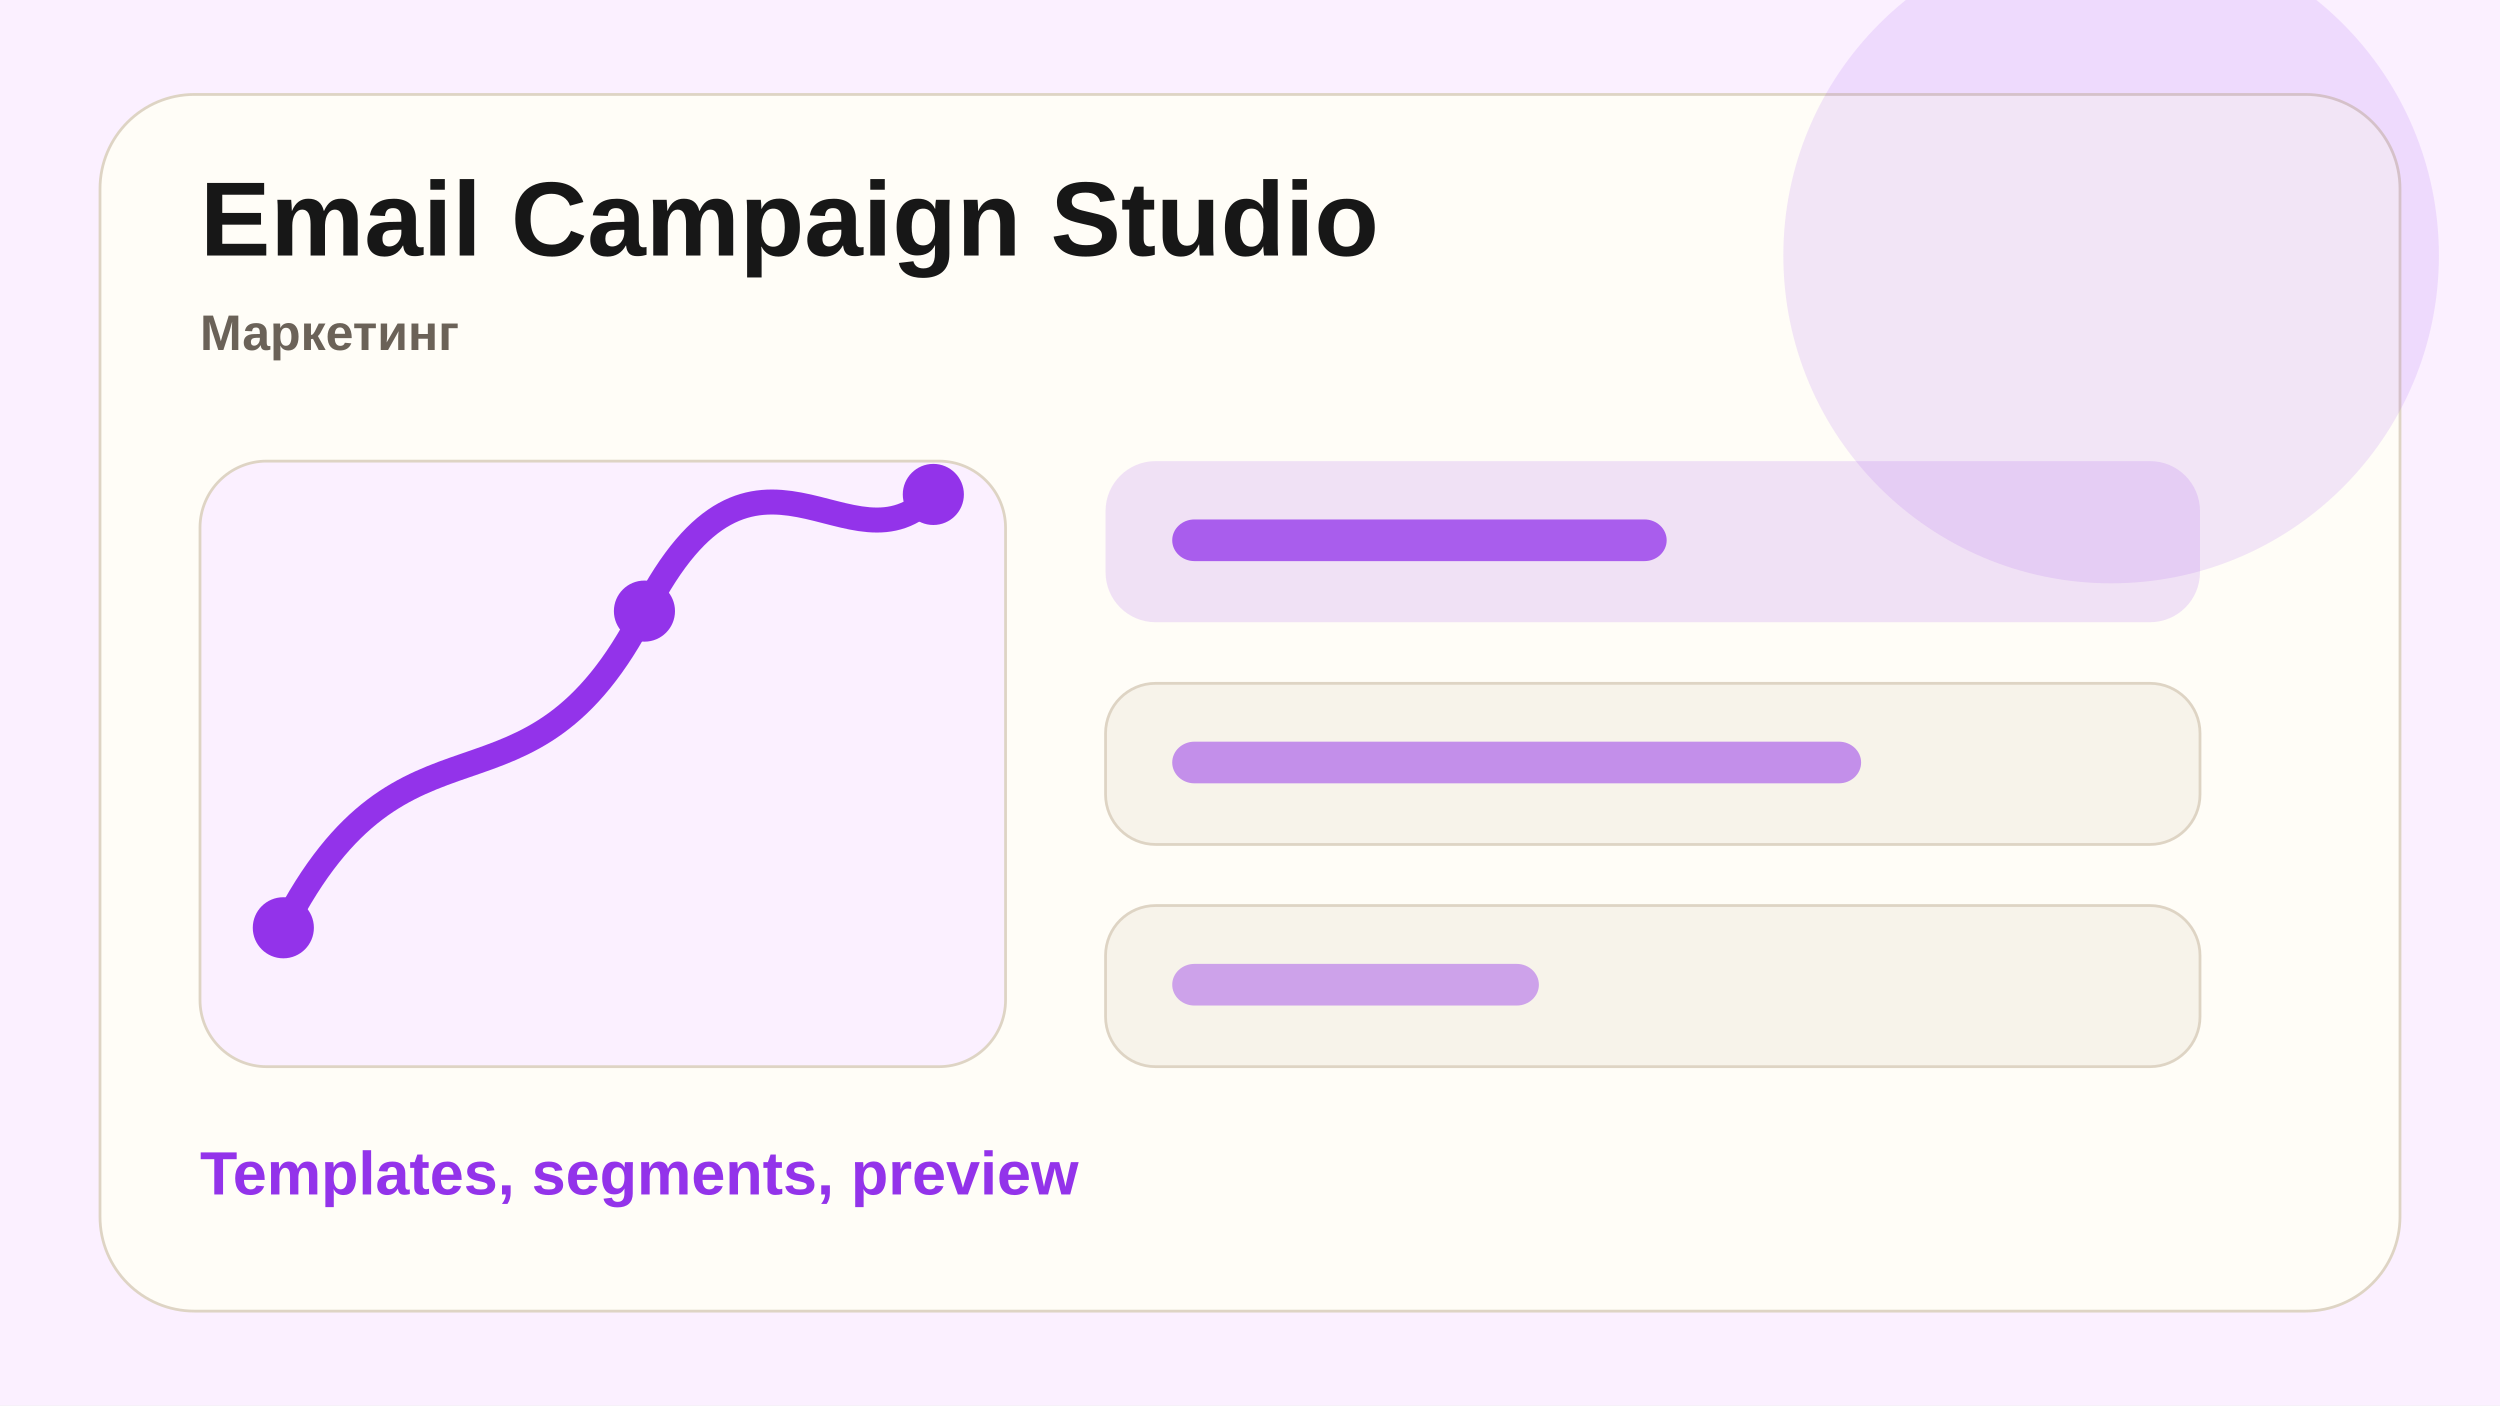
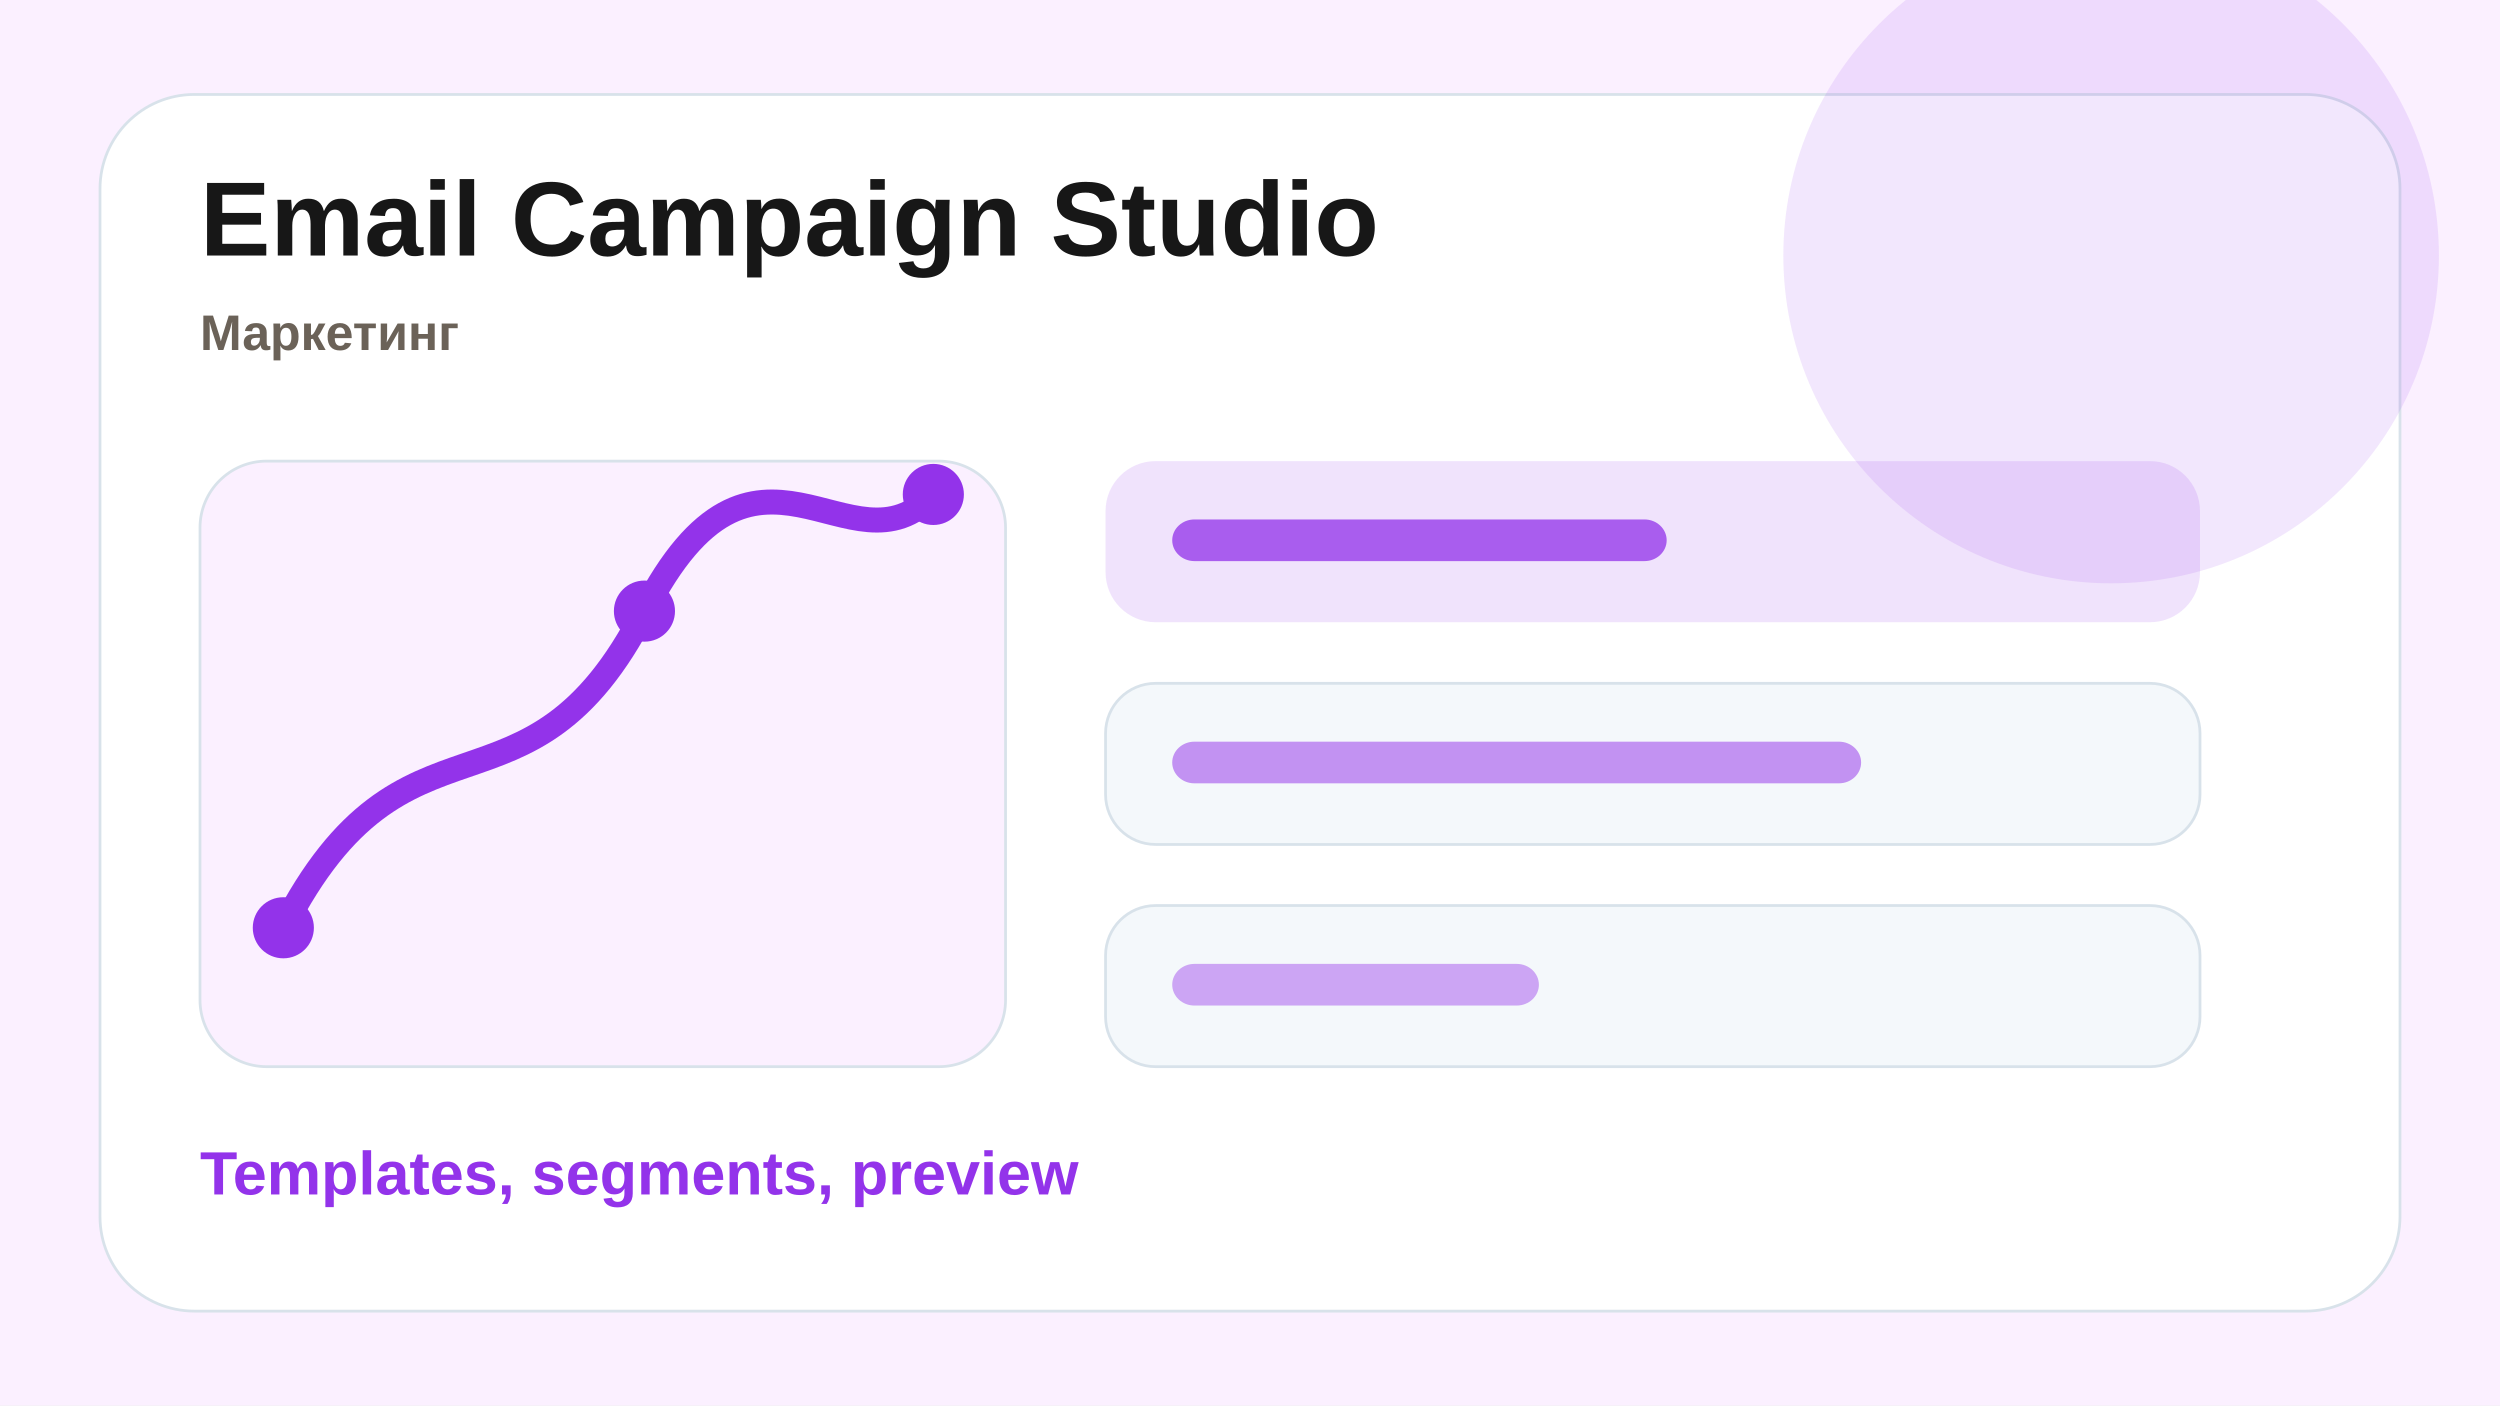
<svg xmlns="http://www.w3.org/2000/svg" width="900" height="506" viewBox="0 0 900 506">
  <rect width="900" height="506" fill="#fbf0ff" />
-   <rect x="36" y="34" width="828" height="438" rx="34" fill="#fffdf7" stroke="#ded4c4" />
+   <rect x="36" y="34" width="828" height="438" rx="34" fill="#ffffff" stroke="#d8e2ea" />
  <circle cx="760" cy="92" r="118" fill="#9333ea" opacity=".12" />
  <text x="72" y="92" fill="#171717" font-family="Arial" font-size="38" font-weight="900">Email Campaign Studio</text>
  <text x="72" y="126" fill="#6b6258" font-family="Arial" font-size="18" font-weight="700">Маркетинг</text>
-   <rect x="72" y="166" width="290" height="218" rx="24" fill="#fbf0ff" stroke="#ded4c4" />
+   <rect x="72" y="166" width="290" height="218" rx="24" fill="#fbf0ff" stroke="#d8e2ea" />
  <rect x="398" y="166" width="394" height="58" rx="18" fill="#9333ea" opacity=".14" />
  <rect x="422" y="187" width="178" height="15" rx="8" fill="#9333ea" opacity=".76" />
-   <rect x="398" y="246" width="394" height="58" rx="18" fill="#f7f3ea" stroke="#ded4c4" />
+   <rect x="398" y="246" width="394" height="58" rx="18" fill="#f4f8fb" stroke="#d8e2ea" />
  <rect x="422" y="267" width="248" height="15" rx="8" fill="#9333ea" opacity=".52" />
-   <rect x="398" y="326" width="394" height="58" rx="18" fill="#f7f3ea" stroke="#ded4c4" />
+   <rect x="398" y="326" width="394" height="58" rx="18" fill="#f4f8fb" stroke="#d8e2ea" />
  <rect x="422" y="347" width="132" height="15" rx="8" fill="#9333ea" opacity=".42" />
  <path d="M102 334 C146 248 190 302 232 220 C272 142 306 210 336 178" fill="none" stroke="#9333ea" stroke-width="9" stroke-linecap="round" />
  <circle cx="102" cy="334" r="11" fill="#9333ea" />
  <circle cx="232" cy="220" r="11" fill="#9333ea" />
  <circle cx="336" cy="178" r="11" fill="#9333ea" />
  <text x="72" y="430" fill="#9333ea" font-family="Arial" font-size="22" font-weight="900">Templates, segments, preview</text>
</svg>
